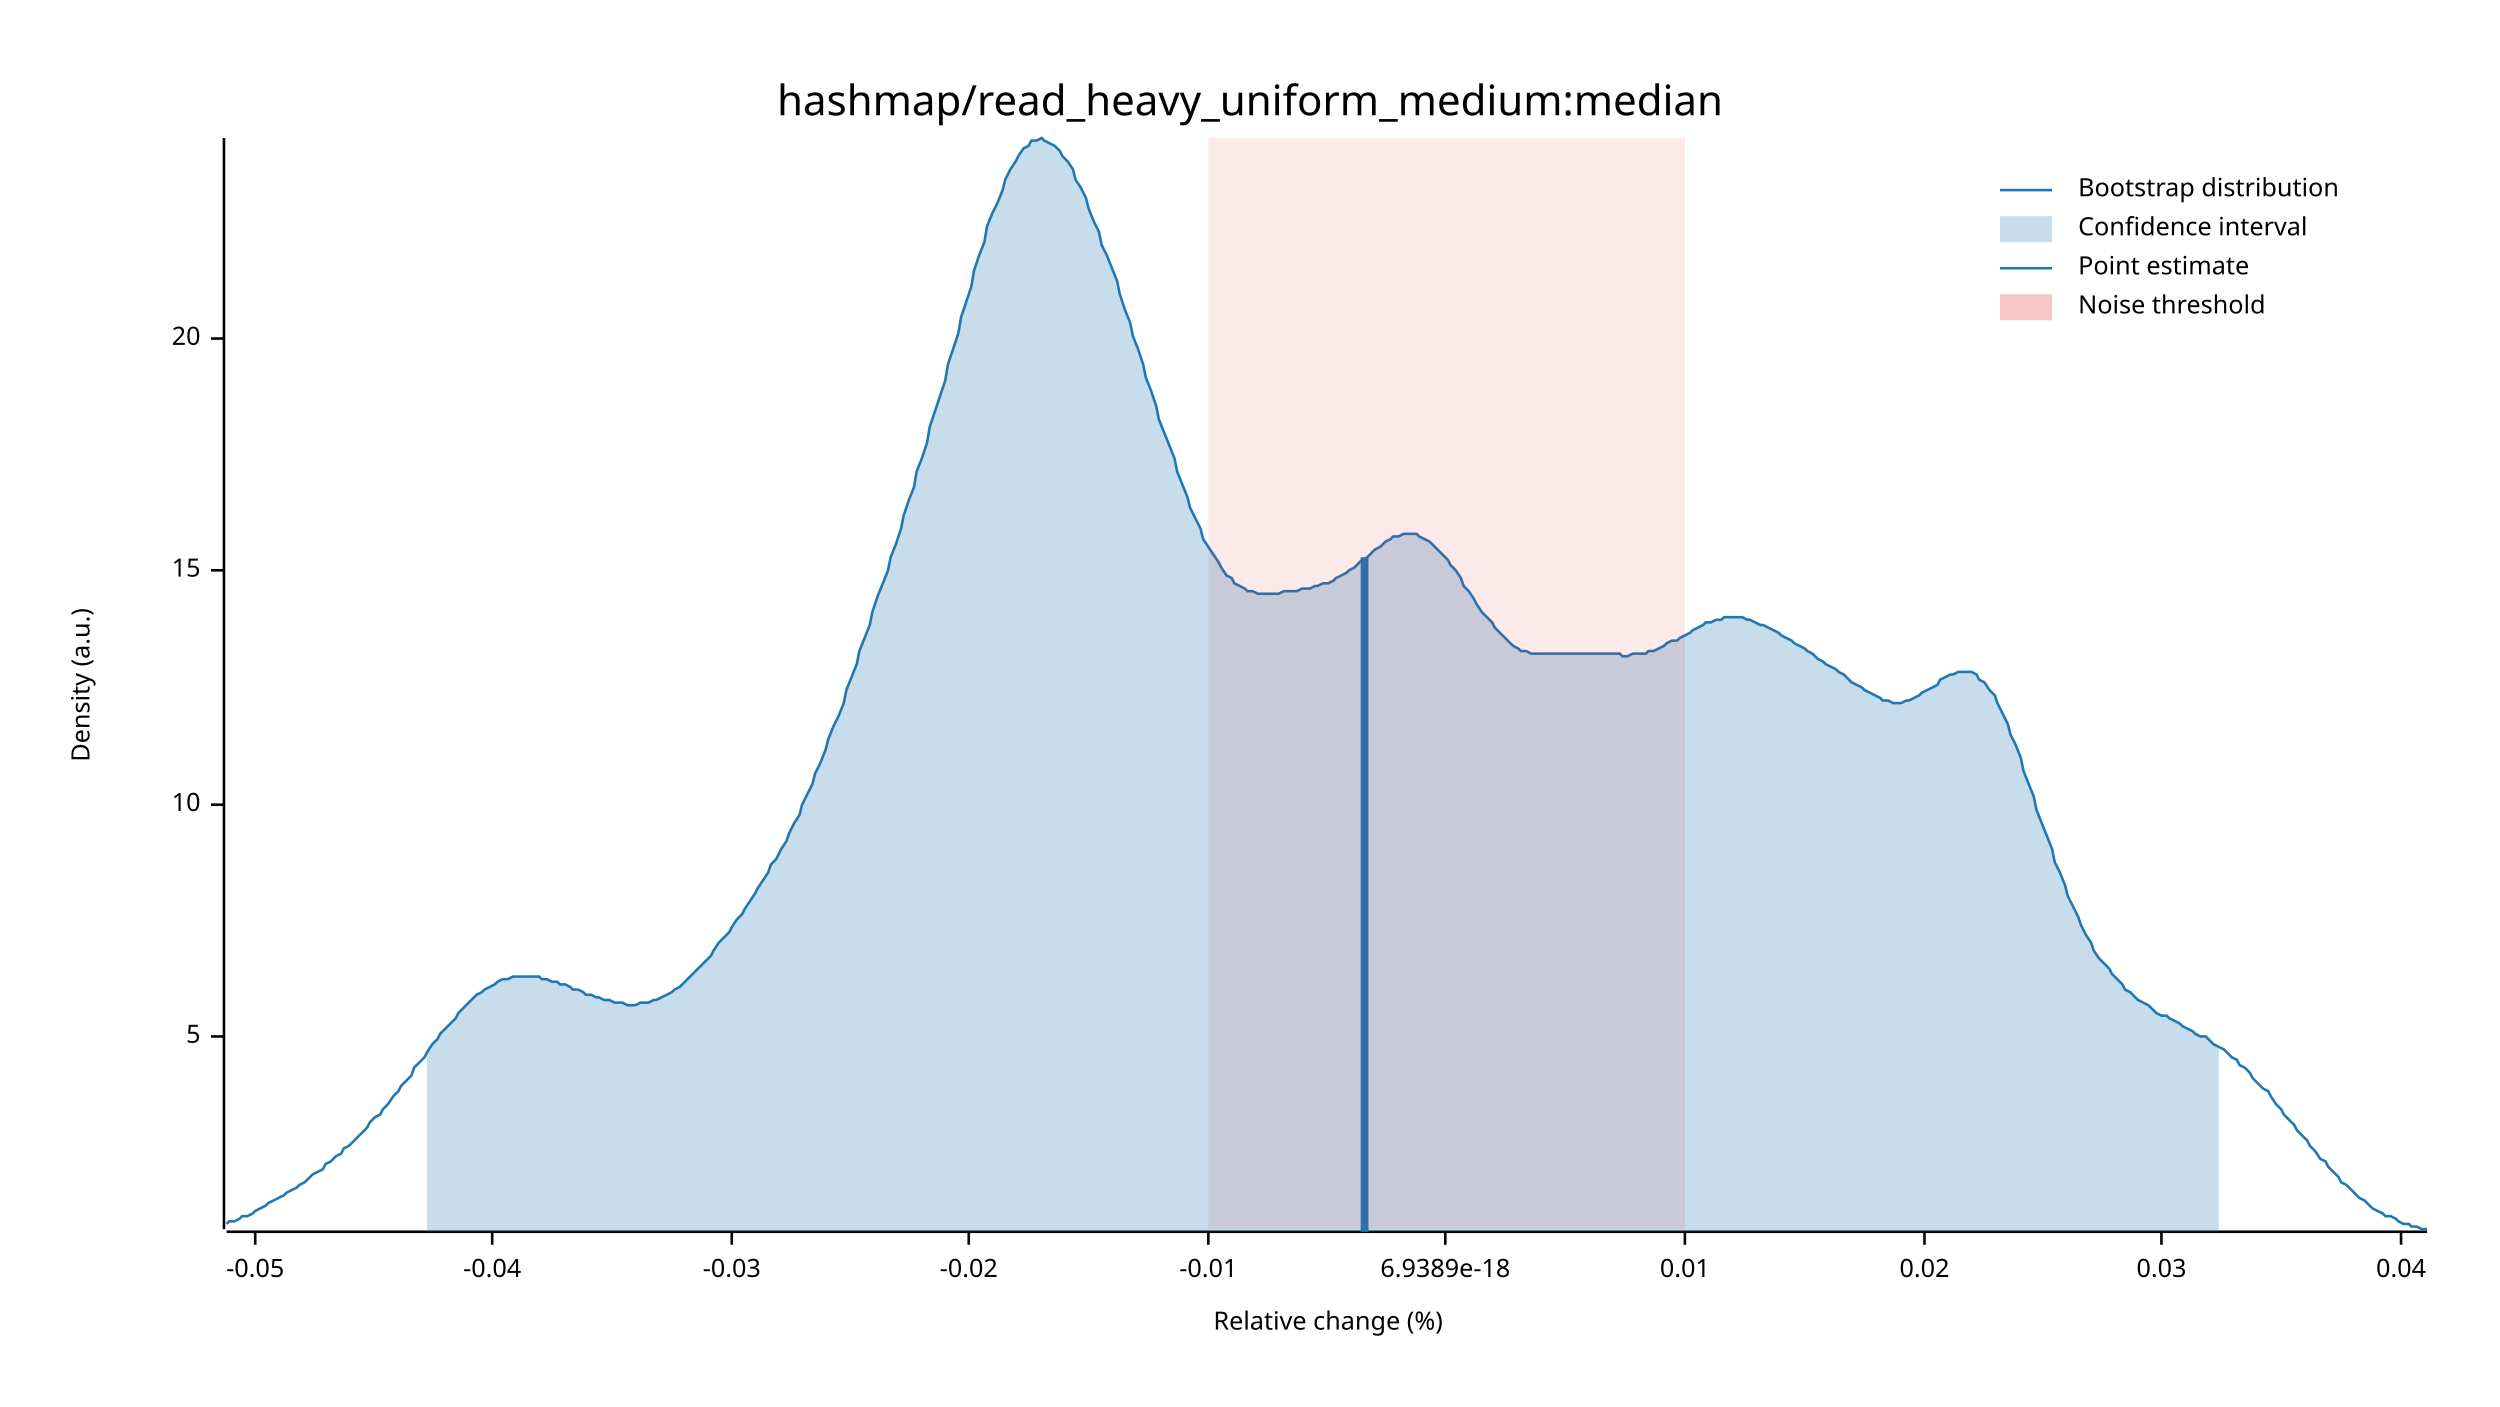
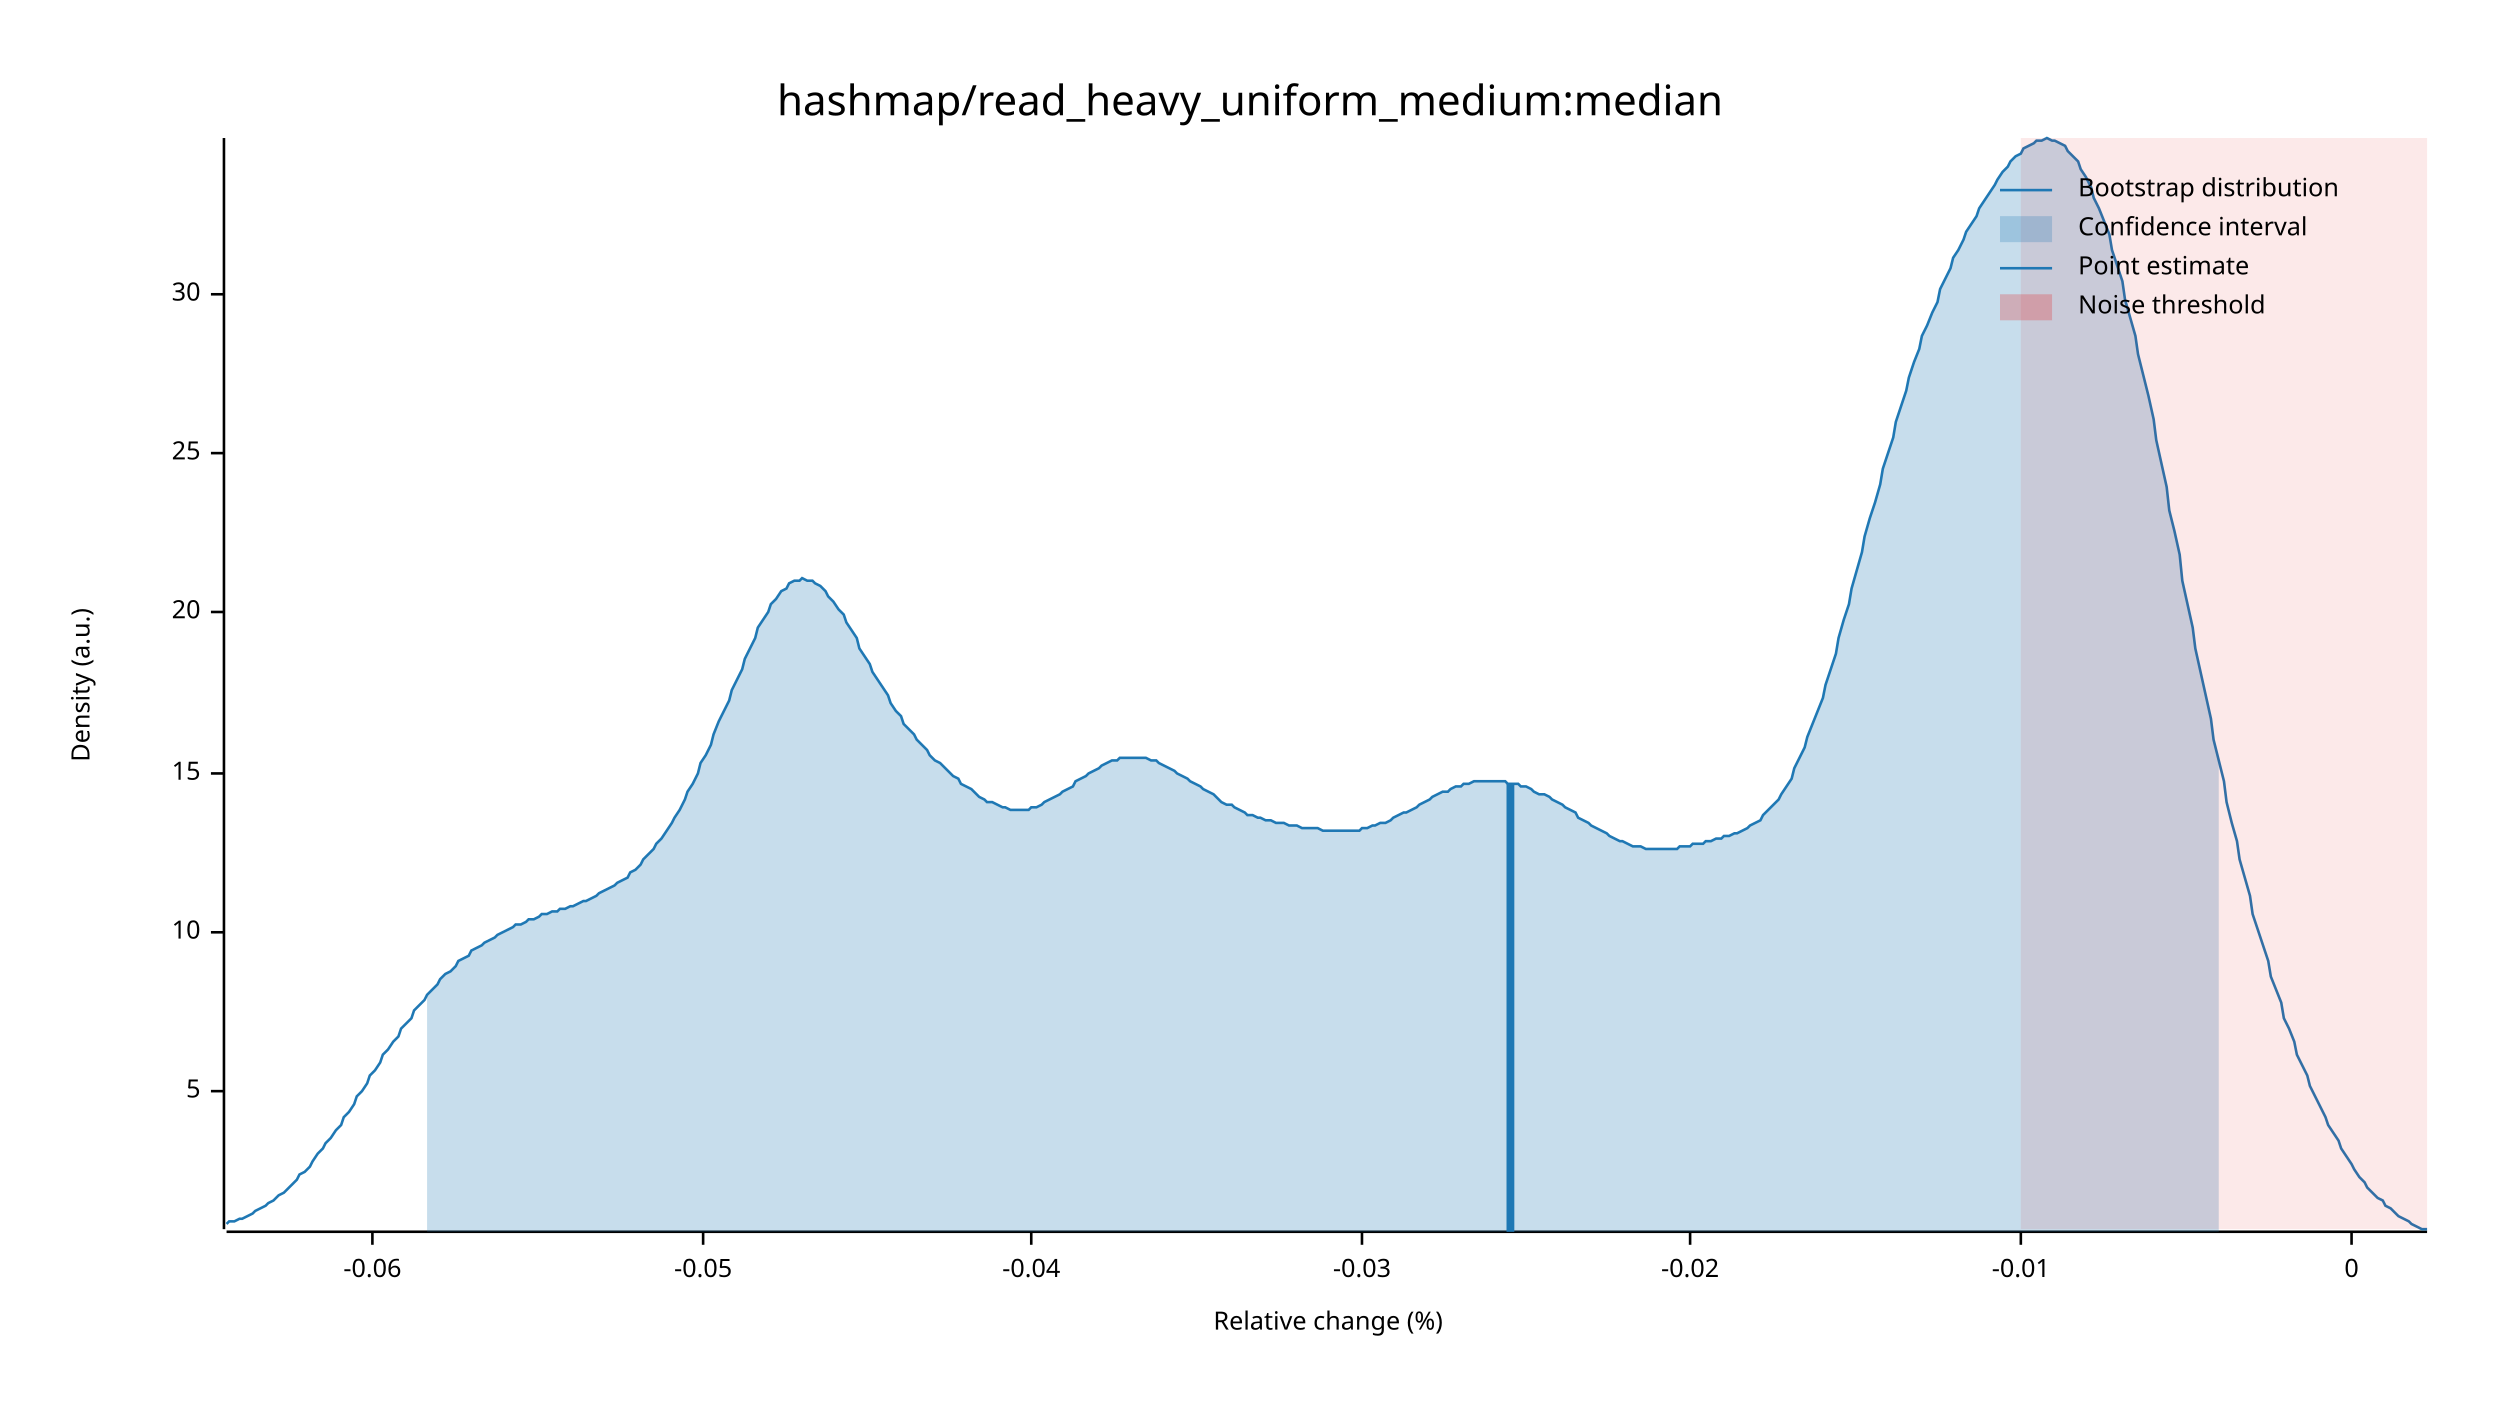
<svg xmlns="http://www.w3.org/2000/svg" width="960" height="540" viewBox="0 0 960 540">
  <text x="480" y="32" dy="0.76em" text-anchor="middle" font-family="sans-serif" font-size="16.129" opacity="1" fill="#000000">
hashmap/read_heavy_uniform_medium:median
</text>
  <text x="27" y="263" dy="0.76em" text-anchor="middle" font-family="sans-serif" font-size="9.677" opacity="1" fill="#000000" transform="rotate(270, 27, 263)">
Density (a.u.)
</text>
  <text x="510" y="513" dy="-0.5ex" text-anchor="middle" font-family="sans-serif" font-size="9.677" opacity="1" fill="#000000">
Relative change (%)
</text>
  <polyline fill="none" opacity="1" stroke="#000000" stroke-width="1" points="86,53 86,472 " />
-   <text x="77" y="398" dy="0.5ex" text-anchor="end" font-family="sans-serif" font-size="9.677" opacity="1" fill="#000000">
+   <text x="77" y="419" dy="0.5ex" text-anchor="end" font-family="sans-serif" font-size="9.677" opacity="1" fill="#000000">
5
</text>
-   <polyline fill="none" opacity="1" stroke="#000000" stroke-width="1" points="81,398 86,398 " />
-   <text x="77" y="309" dy="0.5ex" text-anchor="end" font-family="sans-serif" font-size="9.677" opacity="1" fill="#000000">
+   <polyline fill="none" opacity="1" stroke="#000000" stroke-width="1" points="81,419 86,419 " />
+   <text x="77" y="358" dy="0.5ex" text-anchor="end" font-family="sans-serif" font-size="9.677" opacity="1" fill="#000000">
10
</text>
-   <polyline fill="none" opacity="1" stroke="#000000" stroke-width="1" points="81,309 86,309 " />
-   <text x="77" y="219" dy="0.5ex" text-anchor="end" font-family="sans-serif" font-size="9.677" opacity="1" fill="#000000">
+   <polyline fill="none" opacity="1" stroke="#000000" stroke-width="1" points="81,358 86,358 " />
+   <text x="77" y="297" dy="0.5ex" text-anchor="end" font-family="sans-serif" font-size="9.677" opacity="1" fill="#000000">
15
</text>
-   <polyline fill="none" opacity="1" stroke="#000000" stroke-width="1" points="81,219 86,219 " />
-   <text x="77" y="130" dy="0.5ex" text-anchor="end" font-family="sans-serif" font-size="9.677" opacity="1" fill="#000000">
+   <polyline fill="none" opacity="1" stroke="#000000" stroke-width="1" points="81,297 86,297 " />
+   <text x="77" y="235" dy="0.5ex" text-anchor="end" font-family="sans-serif" font-size="9.677" opacity="1" fill="#000000">
20
</text>
-   <polyline fill="none" opacity="1" stroke="#000000" stroke-width="1" points="81,130 86,130 " />
+   <polyline fill="none" opacity="1" stroke="#000000" stroke-width="1" points="81,235 86,235 " />
+   <text x="77" y="174" dy="0.5ex" text-anchor="end" font-family="sans-serif" font-size="9.677" opacity="1" fill="#000000">
+ 25
+ </text>
+   <polyline fill="none" opacity="1" stroke="#000000" stroke-width="1" points="81,174 86,174 " />
+   <text x="77" y="113" dy="0.5ex" text-anchor="end" font-family="sans-serif" font-size="9.677" opacity="1" fill="#000000">
+ 30
+ </text>
+   <polyline fill="none" opacity="1" stroke="#000000" stroke-width="1" points="81,113 86,113 " />
  <polyline fill="none" opacity="1" stroke="#000000" stroke-width="1" points="87,473 932,473 " />
-   <text x="98" y="483" dy="0.76em" text-anchor="middle" font-family="sans-serif" font-size="9.677" opacity="1" fill="#000000">
+   <text x="143" y="483" dy="0.76em" text-anchor="middle" font-family="sans-serif" font-size="9.677" opacity="1" fill="#000000">
+ -0.06
+ </text>
+   <polyline fill="none" opacity="1" stroke="#000000" stroke-width="1" points="143,473 143,478 " />
+   <text x="270" y="483" dy="0.76em" text-anchor="middle" font-family="sans-serif" font-size="9.677" opacity="1" fill="#000000">
-0.05
</text>
-   <polyline fill="none" opacity="1" stroke="#000000" stroke-width="1" points="98,473 98,478 " />
-   <text x="189" y="483" dy="0.76em" text-anchor="middle" font-family="sans-serif" font-size="9.677" opacity="1" fill="#000000">
+   <polyline fill="none" opacity="1" stroke="#000000" stroke-width="1" points="270,473 270,478 " />
+   <text x="396" y="483" dy="0.76em" text-anchor="middle" font-family="sans-serif" font-size="9.677" opacity="1" fill="#000000">
-0.04
</text>
-   <polyline fill="none" opacity="1" stroke="#000000" stroke-width="1" points="189,473 189,478 " />
-   <text x="281" y="483" dy="0.76em" text-anchor="middle" font-family="sans-serif" font-size="9.677" opacity="1" fill="#000000">
+   <polyline fill="none" opacity="1" stroke="#000000" stroke-width="1" points="396,473 396,478 " />
+   <text x="523" y="483" dy="0.76em" text-anchor="middle" font-family="sans-serif" font-size="9.677" opacity="1" fill="#000000">
-0.03
</text>
-   <polyline fill="none" opacity="1" stroke="#000000" stroke-width="1" points="281,473 281,478 " />
-   <text x="372" y="483" dy="0.76em" text-anchor="middle" font-family="sans-serif" font-size="9.677" opacity="1" fill="#000000">
+   <polyline fill="none" opacity="1" stroke="#000000" stroke-width="1" points="523,473 523,478 " />
+   <text x="649" y="483" dy="0.76em" text-anchor="middle" font-family="sans-serif" font-size="9.677" opacity="1" fill="#000000">
-0.02
</text>
-   <polyline fill="none" opacity="1" stroke="#000000" stroke-width="1" points="372,473 372,478 " />
-   <text x="464" y="483" dy="0.76em" text-anchor="middle" font-family="sans-serif" font-size="9.677" opacity="1" fill="#000000">
+   <polyline fill="none" opacity="1" stroke="#000000" stroke-width="1" points="649,473 649,478 " />
+   <text x="776" y="483" dy="0.76em" text-anchor="middle" font-family="sans-serif" font-size="9.677" opacity="1" fill="#000000">
-0.01
</text>
-   <polyline fill="none" opacity="1" stroke="#000000" stroke-width="1" points="464,473 464,478 " />
-   <text x="555" y="483" dy="0.76em" text-anchor="middle" font-family="sans-serif" font-size="9.677" opacity="1" fill="#000000">
- 6.9389e-18
+   <polyline fill="none" opacity="1" stroke="#000000" stroke-width="1" points="776,473 776,478 " />
+   <text x="903" y="483" dy="0.76em" text-anchor="middle" font-family="sans-serif" font-size="9.677" opacity="1" fill="#000000">
+ 0
</text>
-   <polyline fill="none" opacity="1" stroke="#000000" stroke-width="1" points="555,473 555,478 " />
-   <text x="647" y="483" dy="0.76em" text-anchor="middle" font-family="sans-serif" font-size="9.677" opacity="1" fill="#000000">
- 0.01
- </text>
-   <polyline fill="none" opacity="1" stroke="#000000" stroke-width="1" points="647,473 647,478 " />
-   <text x="739" y="483" dy="0.76em" text-anchor="middle" font-family="sans-serif" font-size="9.677" opacity="1" fill="#000000">
- 0.02
- </text>
-   <polyline fill="none" opacity="1" stroke="#000000" stroke-width="1" points="739,473 739,478 " />
-   <text x="830" y="483" dy="0.76em" text-anchor="middle" font-family="sans-serif" font-size="9.677" opacity="1" fill="#000000">
- 0.03
- </text>
-   <polyline fill="none" opacity="1" stroke="#000000" stroke-width="1" points="830,473 830,478 " />
-   <text x="922" y="483" dy="0.76em" text-anchor="middle" font-family="sans-serif" font-size="9.677" opacity="1" fill="#000000">
- 0.04
- </text>
-   <polyline fill="none" opacity="1" stroke="#000000" stroke-width="1" points="922,473 922,478 " />
-   <polyline fill="none" opacity="1" stroke="#1F78B4" stroke-width="1" points="87,470 88,469 90,469 92,468 93,467 95,467 97,466 98,465 100,464 102,463 103,462 105,461 107,460 109,459 110,458 112,457 114,456 115,455 117,454 119,452 120,451 122,450 124,449 125,447 127,446 129,444 131,443 132,441 134,440 136,438 137,437 139,435 141,433 142,431 144,429 146,428 147,426 149,424 151,421 153,419 154,417 156,415 158,413 159,410 161,408 163,406 164,404 166,401 168,399 169,397 171,395 173,393 175,391 176,389 178,387 180,385 181,384 183,382 185,381 186,380 188,379 190,378 191,377 193,376 195,376 197,375 198,375 200,375 202,375 203,375 205,375 207,375 208,376 210,376 212,377 214,377 215,378 217,378 219,379 220,380 222,380 224,381 225,382 227,382 229,383 230,383 232,384 234,384 236,385 237,385 239,385 241,386 242,386 244,386 246,385 247,385 249,385 251,384 252,384 254,383 256,382 258,381 259,380 261,379 263,377 264,376 266,374 268,372 269,371 271,369 273,367 274,365 276,362 278,360 280,358 281,356 283,353 285,351 286,349 288,346 290,343 291,341 293,338 295,335 296,332 298,330 300,326 302,323 303,320 305,316 307,313 308,309 310,305 312,301 313,297 315,293 317,288 318,284 320,279 322,275 324,270 325,265 327,260 329,255 330,250 332,245 334,240 335,235 337,229 339,224 341,219 342,214 344,209 346,203 347,198 349,192 351,187 352,181 354,176 356,170 357,164 359,158 361,152 363,146 364,140 366,134 368,128 369,122 371,116 373,110 374,104 376,98 378,93 379,87 381,82 383,78 385,73 386,69 388,65 390,62 391,60 393,57 395,56 396,54 398,54 400,53 401,54 403,55 405,56 407,58 408,60 410,62 412,65 413,69 415,72 417,76 418,80 420,85 422,89 423,94 425,98 427,103 429,108 430,113 432,119 434,124 435,129 437,134 439,140 440,145 442,150 444,156 445,161 447,166 449,171 451,176 452,181 454,186 456,191 457,195 459,199 461,203 462,207 464,210 466,213 468,216 469,218 471,221 473,222 474,224 476,225 478,226 479,227 481,227 483,228 484,228 486,228 488,228 490,228 491,228 493,227 495,227 496,227 498,227 500,226 501,226 503,226 505,225 506,225 508,224 510,224 512,223 513,222 515,221 517,220 518,219 520,218 522,216 523,215 525,214 527,212 528,211 530,210 532,208 534,207 535,206 537,206 539,205 540,205 542,205 544,205 545,206 547,207 549,208 550,209 552,211 554,213 556,215 557,217 559,219 561,222 562,225 564,227 566,230 567,232 569,235 571,237 573,239 574,241 576,243 578,245 579,246 581,248 583,249 584,250 586,250 588,251 589,251 591,251 593,251 595,251 596,251 598,251 600,251 601,251 603,251 605,251 606,251 608,251 610,251 611,251 613,251 615,251 617,251 618,251 620,251 622,251 623,252 625,252 627,251 628,251 630,251 632,251 633,250 635,250 637,249 639,248 640,247 642,246 644,246 645,245 647,244 649,243 650,242 652,241 654,240 655,239 657,239 659,238 661,238 662,237 664,237 666,237 667,237 669,237 671,238 672,238 674,239 676,240 677,240 679,241 681,242 683,243 684,244 686,245 688,246 689,247 691,248 693,249 694,250 696,251 698,253 700,254 701,255 703,256 705,257 706,258 708,259 710,261 711,262 713,263 715,264 716,265 718,266 720,267 722,268 723,269 725,269 727,270 728,270 730,270 732,269 733,269 735,268 737,267 738,266 740,265 742,264 744,263 745,261 747,260 749,259 750,259 752,258 754,258 755,258 757,258 759,259 760,261 762,262 764,265 766,267 767,270 769,274 771,278 772,282 774,286 776,291 777,296 779,301 781,306 782,311 784,316 786,321 788,326 789,331 791,335 793,340 794,344 796,348 798,352 799,355 801,359 803,362 804,365 806,368 808,370 810,372 811,374 813,376 815,378 816,380 818,381 820,383 821,384 823,385 825,386 827,388 828,389 830,390 832,390 833,391 835,392 837,393 838,394 840,395 842,396 843,397 845,398 847,398 849,400 850,401 852,402 854,403 855,404 857,406 859,407 860,409 862,410 864,412 865,414 867,416 869,418 871,419 872,421 874,424 876,426 877,428 879,430 881,432 882,434 884,436 886,438 887,440 889,442 891,445 893,446 894,448 896,450 898,452 899,454 901,455 903,457 904,458 906,460 908,461 909,462 911,464 913,465 915,466 916,467 918,467 920,468 921,469 923,470 925,470 926,471 928,471 930,472 932,472 " />
-   <polygon opacity="0.25" fill="#1F78B4" points="164,404 166,401 168,399 169,397 171,395 173,393 175,391 176,389 178,387 180,385 181,384 183,382 185,381 186,380 188,379 190,378 191,377 193,376 195,376 197,375 198,375 200,375 202,375 203,375 205,375 207,375 208,376 210,376 212,377 214,377 215,378 217,378 219,379 220,380 222,380 224,381 225,382 227,382 229,383 230,383 232,384 234,384 236,385 237,385 239,385 241,386 242,386 244,386 246,385 247,385 249,385 251,384 252,384 254,383 256,382 258,381 259,380 261,379 263,377 264,376 266,374 268,372 269,371 271,369 273,367 274,365 276,362 278,360 280,358 281,356 283,353 285,351 286,349 288,346 290,343 291,341 293,338 295,335 296,332 298,330 300,326 302,323 303,320 305,316 307,313 308,309 310,305 312,301 313,297 315,293 317,288 318,284 320,279 322,275 324,270 325,265 327,260 329,255 330,250 332,245 334,240 335,235 337,229 339,224 341,219 342,214 344,209 346,203 347,198 349,192 351,187 352,181 354,176 356,170 357,164 359,158 361,152 363,146 364,140 366,134 368,128 369,122 371,116 373,110 374,104 376,98 378,93 379,87 381,82 383,78 385,73 386,69 388,65 390,62 391,60 393,57 395,56 396,54 398,54 400,53 401,54 403,55 405,56 407,58 408,60 410,62 412,65 413,69 415,72 417,76 418,80 420,85 422,89 423,94 425,98 427,103 429,108 430,113 432,119 434,124 435,129 437,134 439,140 440,145 442,150 444,156 445,161 447,166 449,171 451,176 452,181 454,186 456,191 457,195 459,199 461,203 462,207 464,210 466,213 468,216 469,218 471,221 473,222 474,224 476,225 478,226 479,227 481,227 483,228 484,228 486,228 488,228 490,228 491,228 493,227 495,227 496,227 498,227 500,226 501,226 503,226 505,225 506,225 508,224 510,224 512,223 513,222 515,221 517,220 518,219 520,218 522,216 523,215 525,214 527,212 528,211 530,210 532,208 534,207 535,206 537,206 539,205 540,205 542,205 544,205 545,206 547,207 549,208 550,209 552,211 554,213 556,215 557,217 559,219 561,222 562,225 564,227 566,230 567,232 569,235 571,237 573,239 574,241 576,243 578,245 579,246 581,248 583,249 584,250 586,250 588,251 589,251 591,251 593,251 595,251 596,251 598,251 600,251 601,251 603,251 605,251 606,251 608,251 610,251 611,251 613,251 615,251 617,251 618,251 620,251 622,251 623,252 625,252 627,251 628,251 630,251 632,251 633,250 635,250 637,249 639,248 640,247 642,246 644,246 645,245 647,244 649,243 650,242 652,241 654,240 655,239 657,239 659,238 661,238 662,237 664,237 666,237 667,237 669,237 671,238 672,238 674,239 676,240 677,240 679,241 681,242 683,243 684,244 686,245 688,246 689,247 691,248 693,249 694,250 696,251 698,253 700,254 701,255 703,256 705,257 706,258 708,259 710,261 711,262 713,263 715,264 716,265 718,266 720,267 722,268 723,269 725,269 727,270 728,270 730,270 732,269 733,269 735,268 737,267 738,266 740,265 742,264 744,263 745,261 747,260 749,259 750,259 752,258 754,258 755,258 757,258 759,259 760,261 762,262 764,265 766,267 767,270 769,274 771,278 772,282 774,286 776,291 777,296 779,301 781,306 782,311 784,316 786,321 788,326 789,331 791,335 793,340 794,344 796,348 798,352 799,355 801,359 803,362 804,365 806,368 808,370 810,372 811,374 813,376 815,378 816,380 818,381 820,383 821,384 823,385 825,386 827,388 828,389 830,390 832,390 833,391 835,392 837,393 838,394 840,395 842,396 843,397 845,398 847,398 849,400 850,401 852,402 852,473 164,473 " />
-   <polyline fill="none" opacity="1" stroke="#1F78B4" stroke-width="3" points="524,473 524,214 " />
-   <rect x="464" y="53" width="183" height="419" opacity="0.1" fill="#E31A1C" stroke="none" />
+   <polyline fill="none" opacity="1" stroke="#000000" stroke-width="1" points="903,473 903,478 " />
+   <polyline fill="none" opacity="1" stroke="#1F78B4" stroke-width="1" points="87,470 88,469 90,469 92,468 93,468 95,467 97,466 98,465 100,464 102,463 103,462 105,461 107,459 109,458 110,457 112,455 114,453 115,451 117,450 119,448 120,446 122,443 124,441 125,439 127,437 129,434 131,432 132,429 134,427 136,424 137,421 139,419 141,416 142,413 144,411 146,408 147,405 149,403 151,400 153,398 154,395 156,393 158,391 159,388 161,386 163,384 164,382 166,380 168,378 169,376 171,374 173,373 175,371 176,369 178,368 180,367 181,365 183,364 185,363 186,362 188,361 190,360 191,359 193,358 195,357 197,356 198,355 200,355 202,354 203,353 205,353 207,352 208,351 210,351 212,350 214,350 215,349 217,349 219,348 220,348 222,347 224,346 225,346 227,345 229,344 230,343 232,342 234,341 236,340 237,339 239,338 241,337 242,335 244,334 246,332 247,330 249,328 251,326 252,324 254,322 256,319 258,316 259,314 261,311 263,307 264,304 266,301 268,297 269,293 271,290 273,286 274,282 276,277 278,273 280,269 281,265 283,261 285,257 286,253 288,249 290,245 291,241 293,238 295,235 296,232 298,230 300,227 302,226 303,224 305,223 307,223 308,222 310,223 312,223 313,224 315,225 317,227 318,229 320,231 322,234 324,236 325,239 327,242 329,245 330,249 332,252 334,255 335,258 337,261 339,264 341,267 342,270 344,273 346,275 347,278 349,280 351,282 352,284 354,286 356,288 357,290 359,292 361,293 363,295 364,296 366,298 368,299 369,301 371,302 373,303 374,304 376,306 378,307 379,308 381,308 383,309 385,310 386,310 388,311 390,311 391,311 393,311 395,311 396,310 398,310 400,309 401,308 403,307 405,306 407,305 408,304 410,303 412,302 413,300 415,299 417,298 418,297 420,296 422,295 423,294 425,293 427,292 429,292 430,291 432,291 434,291 435,291 437,291 439,291 440,291 442,292 444,292 445,293 447,294 449,295 451,296 452,297 454,298 456,299 457,300 459,301 461,302 462,303 464,304 466,305 468,307 469,308 471,309 473,309 474,310 476,311 478,312 479,313 481,313 483,314 484,314 486,315 488,315 490,316 491,316 493,316 495,317 496,317 498,317 500,318 501,318 503,318 505,318 506,318 508,319 510,319 512,319 513,319 515,319 517,319 518,319 520,319 522,319 523,318 525,318 527,317 528,317 530,316 532,316 534,315 535,314 537,313 539,312 540,312 542,311 544,310 545,309 547,308 549,307 550,306 552,305 554,304 556,304 557,303 559,302 561,302 562,301 564,301 566,300 567,300 569,300 571,300 573,300 574,300 576,300 578,300 579,301 581,301 583,301 584,302 586,302 588,303 589,304 591,305 593,305 595,306 596,307 598,308 600,309 601,310 603,311 605,312 606,314 608,315 610,316 611,317 613,318 615,319 617,320 618,321 620,322 622,323 623,323 625,324 627,325 628,325 630,325 632,326 633,326 635,326 637,326 639,326 640,326 642,326 644,326 645,325 647,325 649,325 650,324 652,324 654,324 655,323 657,323 659,322 661,322 662,321 664,321 666,320 667,320 669,319 671,318 672,317 674,316 676,315 677,313 679,311 681,309 683,307 684,305 686,302 688,299 689,295 691,291 693,287 694,283 696,278 698,273 700,268 701,263 703,257 705,251 706,245 708,238 710,232 711,226 713,219 715,212 716,206 718,199 720,193 722,186 723,180 725,174 727,168 728,162 730,156 732,150 733,145 735,139 737,134 738,129 740,125 742,120 744,116 745,111 747,107 749,103 750,99 752,96 754,92 755,89 757,86 759,83 760,80 762,77 764,74 766,71 767,69 769,66 771,64 772,62 774,60 776,59 777,57 779,56 781,55 782,54 784,54 786,53 788,54 789,54 791,55 793,56 794,58 796,60 798,62 799,65 801,68 803,72 804,76 806,80 808,85 810,90 811,96 813,102 815,108 816,115 818,122 820,129 821,136 823,144 825,152 827,161 828,169 830,178 832,187 833,196 835,204 837,213 838,223 840,232 842,241 843,249 845,258 847,267 849,276 850,284 852,292 854,300 855,308 857,316 859,323 860,330 862,337 864,344 865,351 867,357 869,363 871,369 872,375 874,380 876,385 877,391 879,395 881,400 882,405 884,409 886,413 887,417 889,421 891,425 893,429 894,432 896,435 898,438 899,441 901,444 903,447 904,449 906,452 908,454 909,456 911,458 913,460 915,461 916,463 918,464 920,466 921,467 923,468 925,469 926,470 928,471 930,472 932,472 " />
+   <polygon opacity="0.25" fill="#1F78B4" points="164,382 166,380 168,378 169,376 171,374 173,373 175,371 176,369 178,368 180,367 181,365 183,364 185,363 186,362 188,361 190,360 191,359 193,358 195,357 197,356 198,355 200,355 202,354 203,353 205,353 207,352 208,351 210,351 212,350 214,350 215,349 217,349 219,348 220,348 222,347 224,346 225,346 227,345 229,344 230,343 232,342 234,341 236,340 237,339 239,338 241,337 242,335 244,334 246,332 247,330 249,328 251,326 252,324 254,322 256,319 258,316 259,314 261,311 263,307 264,304 266,301 268,297 269,293 271,290 273,286 274,282 276,277 278,273 280,269 281,265 283,261 285,257 286,253 288,249 290,245 291,241 293,238 295,235 296,232 298,230 300,227 302,226 303,224 305,223 307,223 308,222 310,223 312,223 313,224 315,225 317,227 318,229 320,231 322,234 324,236 325,239 327,242 329,245 330,249 332,252 334,255 335,258 337,261 339,264 341,267 342,270 344,273 346,275 347,278 349,280 351,282 352,284 354,286 356,288 357,290 359,292 361,293 363,295 364,296 366,298 368,299 369,301 371,302 373,303 374,304 376,306 378,307 379,308 381,308 383,309 385,310 386,310 388,311 390,311 391,311 393,311 395,311 396,310 398,310 400,309 401,308 403,307 405,306 407,305 408,304 410,303 412,302 413,300 415,299 417,298 418,297 420,296 422,295 423,294 425,293 427,292 429,292 430,291 432,291 434,291 435,291 437,291 439,291 440,291 442,292 444,292 445,293 447,294 449,295 451,296 452,297 454,298 456,299 457,300 459,301 461,302 462,303 464,304 466,305 468,307 469,308 471,309 473,309 474,310 476,311 478,312 479,313 481,313 483,314 484,314 486,315 488,315 490,316 491,316 493,316 495,317 496,317 498,317 500,318 501,318 503,318 505,318 506,318 508,319 510,319 512,319 513,319 515,319 517,319 518,319 520,319 522,319 523,318 525,318 527,317 528,317 530,316 532,316 534,315 535,314 537,313 539,312 540,312 542,311 544,310 545,309 547,308 549,307 550,306 552,305 554,304 556,304 557,303 559,302 561,302 562,301 564,301 566,300 567,300 569,300 571,300 573,300 574,300 576,300 578,300 579,301 581,301 583,301 584,302 586,302 588,303 589,304 591,305 593,305 595,306 596,307 598,308 600,309 601,310 603,311 605,312 606,314 608,315 610,316 611,317 613,318 615,319 617,320 618,321 620,322 622,323 623,323 625,324 627,325 628,325 630,325 632,326 633,326 635,326 637,326 639,326 640,326 642,326 644,326 645,325 647,325 649,325 650,324 652,324 654,324 655,323 657,323 659,322 661,322 662,321 664,321 666,320 667,320 669,319 671,318 672,317 674,316 676,315 677,313 679,311 681,309 683,307 684,305 686,302 688,299 689,295 691,291 693,287 694,283 696,278 698,273 700,268 701,263 703,257 705,251 706,245 708,238 710,232 711,226 713,219 715,212 716,206 718,199 720,193 722,186 723,180 725,174 727,168 728,162 730,156 732,150 733,145 735,139 737,134 738,129 740,125 742,120 744,116 745,111 747,107 749,103 750,99 752,96 754,92 755,89 757,86 759,83 760,80 762,77 764,74 766,71 767,69 769,66 771,64 772,62 774,60 776,59 777,57 779,56 781,55 782,54 784,54 786,53 788,54 789,54 791,55 793,56 794,58 796,60 798,62 799,65 801,68 803,72 804,76 806,80 808,85 810,90 811,96 813,102 815,108 816,115 818,122 820,129 821,136 823,144 825,152 827,161 828,169 830,178 832,187 833,196 835,204 837,213 838,223 840,232 842,241 843,249 845,258 847,267 849,276 850,284 852,292 852,473 164,473 " />
+   <polyline fill="none" opacity="1" stroke="#1F78B4" stroke-width="3" points="580,473 580,301 " />
+   <rect x="776" y="53" width="156" height="419" opacity="0.1" fill="#E31A1C" stroke="none" />
  <text x="798" y="68" dy="0.76em" text-anchor="start" font-family="sans-serif" font-size="9.677" opacity="1" fill="#000000">
Bootstrap distribution
</text>
  <text x="798" y="83" dy="0.76em" text-anchor="start" font-family="sans-serif" font-size="9.677" opacity="1" fill="#000000">
Confidence interval
</text>
  <text x="798" y="98" dy="0.76em" text-anchor="start" font-family="sans-serif" font-size="9.677" opacity="1" fill="#000000">
Point estimate
</text>
  <text x="798" y="113" dy="0.76em" text-anchor="start" font-family="sans-serif" font-size="9.677" opacity="1" fill="#000000">
Noise threshold
</text>
  <polyline fill="none" opacity="1" stroke="#1F78B4" stroke-width="1" points="768,73 788,73 " />
  <rect x="768" y="83" width="20" height="10" opacity="0.25" fill="#1F78B4" stroke="none" />
  <polyline fill="none" opacity="1" stroke="#1F78B4" stroke-width="1" points="768,103 788,103 " />
  <rect x="768" y="113" width="20" height="10" opacity="0.25" fill="#E31A1C" stroke="none" />
</svg>
